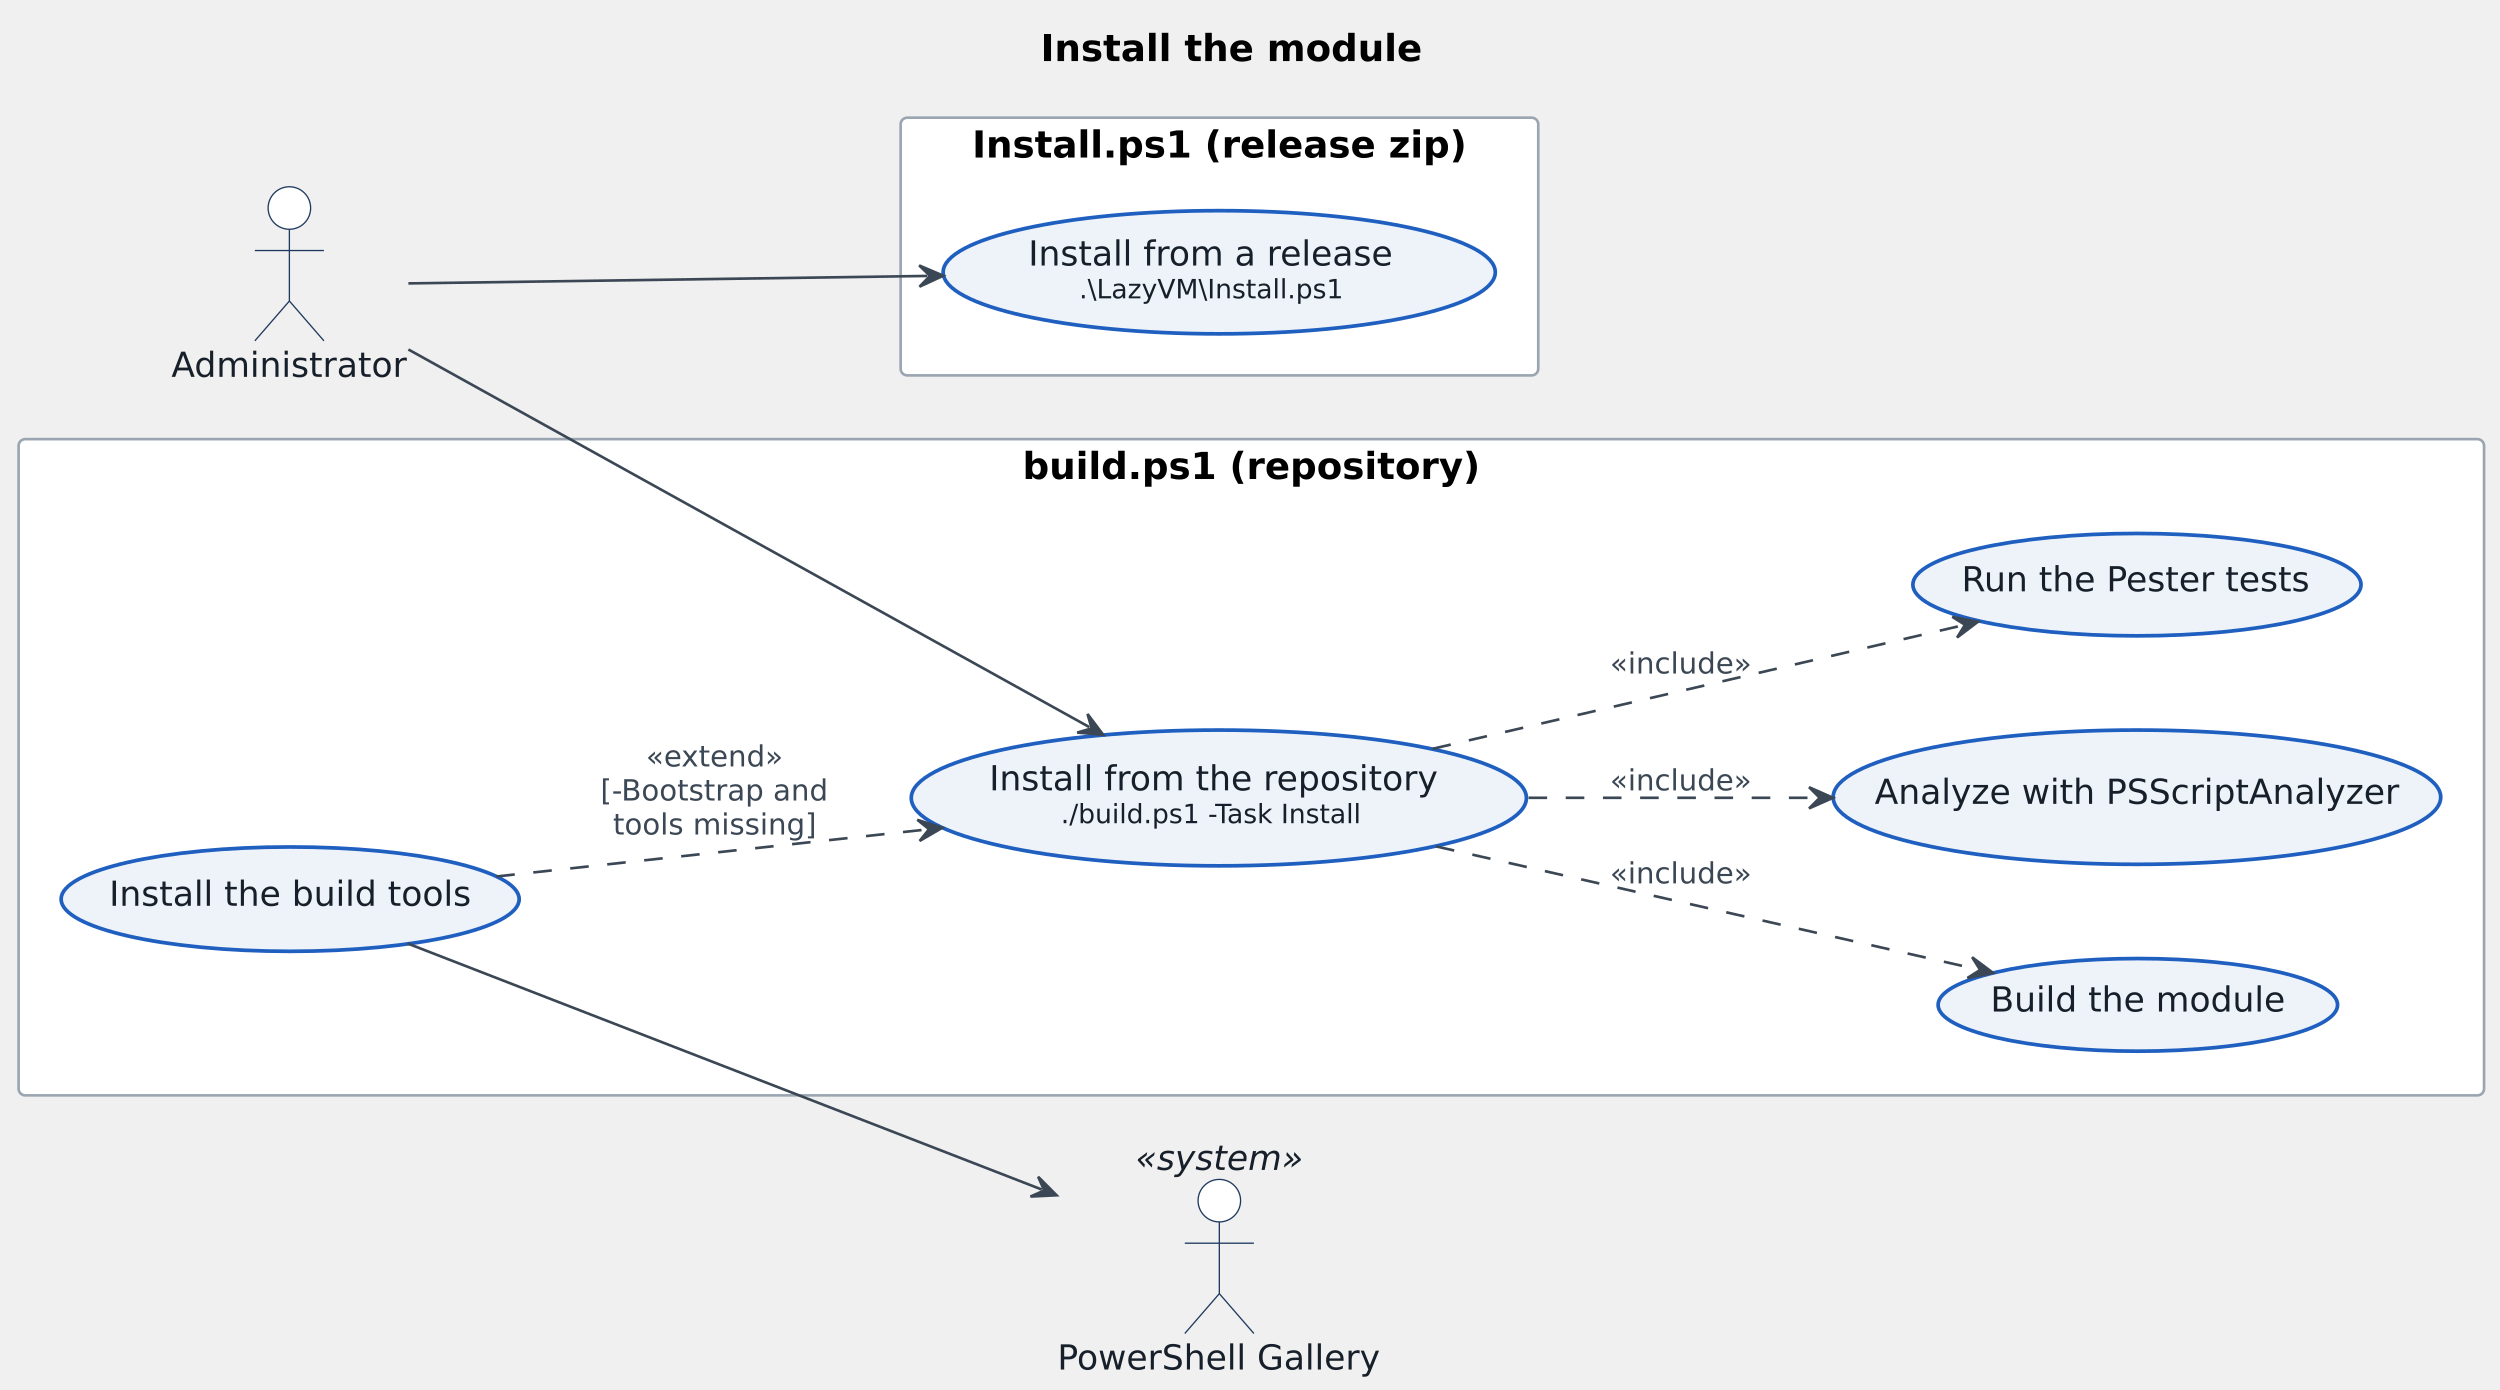
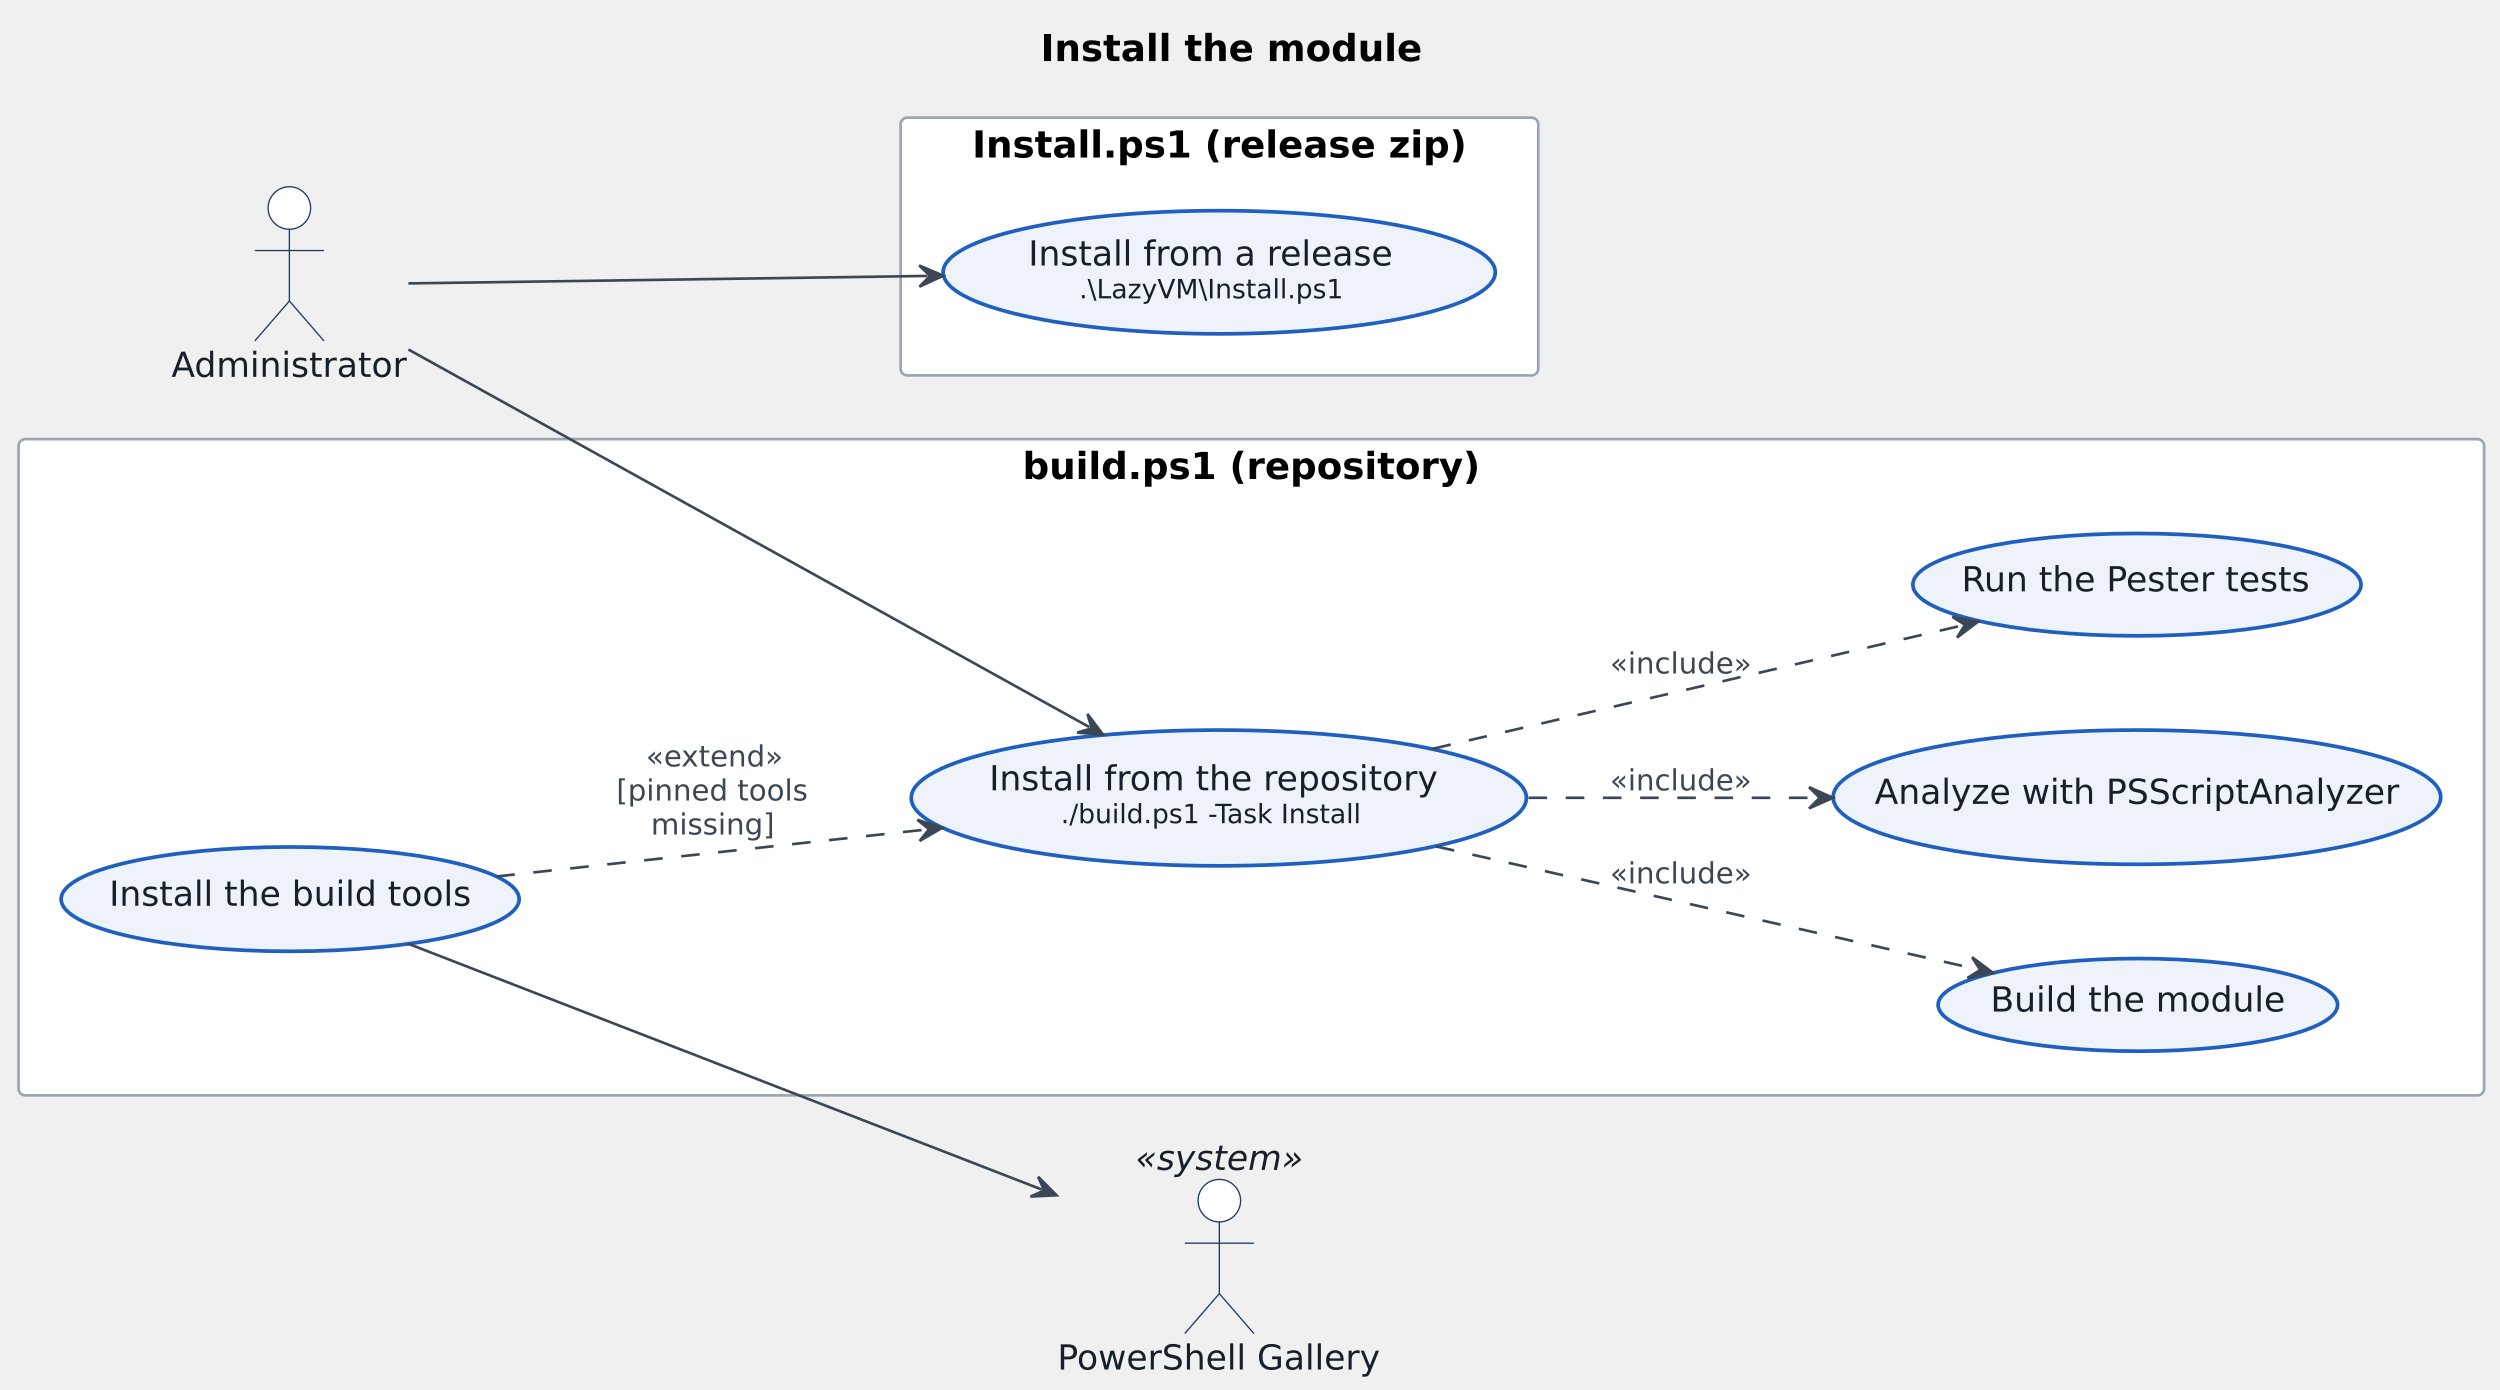
<svg xmlns="http://www.w3.org/2000/svg" contentStyleType="text/css" height="523px" preserveAspectRatio="none" style="width:941px;height:523px;background:#FFFFFF;" version="1.1" viewBox="0 0 941 523" width="941px" zoomAndPan="magnify">
  <defs />
  <g>
    <text fill="#000000" font-family="DejaVu Sans,Verdana,Segoe UI,Arial,sans-serif" font-size="14" font-weight="bold" lengthAdjust="spacing" textLength="143.637" x="391.682" y="22.995">Install the module</text>
    <g id="cluster_build.ps1 (repository)">
      <rect fill="#FFFFFF" height="247" rx="2.5" ry="2.5" style="stroke:#9AA5B1;stroke-width:1.0;" width="928" x="7" y="165.297" />
      <text fill="#000000" font-family="DejaVu Sans,Verdana,Segoe UI,Arial,sans-serif" font-size="14" font-weight="bold" lengthAdjust="spacing" textLength="172.204" x="384.898" y="180.292">build.ps1 (repository)</text>
    </g>
    <g id="cluster_Install.ps1 (release zip)">
      <rect fill="#FFFFFF" height="97" rx="2.5" ry="2.5" style="stroke:#9AA5B1;stroke-width:1.0;" width="240" x="339" y="44.297" />
      <text fill="#000000" font-family="DejaVu Sans,Verdana,Segoe UI,Arial,sans-serif" font-size="14" font-weight="bold" lengthAdjust="spacing" textLength="186.143" x="365.929" y="59.292">Install.ps1 (release zip)</text>
    </g>
    <g id="elem_RepoInstall">
      <ellipse cx="458.771" cy="300.351" fill="#EEF3FA" rx="115.771" ry="25.554" style="stroke:#1F5FBF;stroke-width:1.4;" />
      <text fill="#17202A" font-family="DejaVu Sans,Verdana,Segoe UI,Arial,sans-serif" font-size="13" lengthAdjust="spacing" textLength="169.425" x="372.346" y="297.495">Install from the repository</text>
      <text fill="#17202A" font-family="DejaVu Sans,Verdana,Segoe UI,Arial,sans-serif" font-size="10" lengthAdjust="spacing" textLength="115.542" x="399.288" y="309.843">./build.ps1 -Task Install</text>
    </g>
    <g id="elem_Build">
      <ellipse cx="804.684" cy="378.234" fill="#EEF3FA" rx="75.184" ry="17.437" style="stroke:#1F5FBF;stroke-width:1.4;" />
      <text fill="#17202A" font-family="DejaVu Sans,Verdana,Segoe UI,Arial,sans-serif" font-size="13" lengthAdjust="spacing" textLength="110.951" x="749.208" y="380.734">Build the module</text>
    </g>
    <g id="elem_Analyze">
      <ellipse cx="804.343" cy="300.065" fill="#EEF3FA" rx="114.343" ry="25.269" style="stroke:#1F5FBF;stroke-width:1.4;" />
      <text fill="#17202A" font-family="DejaVu Sans,Verdana,Segoe UI,Arial,sans-serif" font-size="13" lengthAdjust="spacing" textLength="197.438" x="705.624" y="302.566">Analyze with PSScriptAnalyzer</text>
    </g>
    <g id="elem_Test">
      <ellipse cx="804.348" cy="220.066" fill="#EEF3FA" rx="84.348" ry="19.27" style="stroke:#1F5FBF;stroke-width:1.4;" />
      <text fill="#17202A" font-family="DejaVu Sans,Verdana,Segoe UI,Arial,sans-serif" font-size="13" lengthAdjust="spacing" textLength="132.031" x="738.332" y="222.567">Run the Pester tests</text>
    </g>
    <g id="elem_Tools">
      <ellipse cx="109.208" cy="338.438" fill="#EEF3FA" rx="86.208" ry="19.642" style="stroke:#1F5FBF;stroke-width:1.4;" />
      <text fill="#17202A" font-family="DejaVu Sans,Verdana,Segoe UI,Arial,sans-serif" font-size="13" lengthAdjust="spacing" textLength="136.221" x="41.098" y="340.939">Install the build tools</text>
    </g>
    <g id="elem_RelInstall">
      <ellipse cx="458.914" cy="102.48" fill="#EEF3FA" rx="103.914" ry="23.183" style="stroke:#1F5FBF;stroke-width:1.4;" />
      <text fill="#17202A" font-family="DejaVu Sans,Verdana,Segoe UI,Arial,sans-serif" font-size="13" lengthAdjust="spacing" textLength="137.725" x="387.052" y="99.943">Install from a release</text>
      <text fill="#17202A" font-family="DejaVu Sans,Verdana,Segoe UI,Arial,sans-serif" font-size="10" lengthAdjust="spacing" textLength="99.453" x="406.188" y="112.291">.\LazyVM\Install.ps1</text>
    </g>
    <g id="elem_Admin">
      <ellipse cx="108.924" cy="78.297" fill="#FFFFFF" rx="8" ry="8" style="stroke:#1F3A5F;stroke-width:0.5;" />
      <path d="M108.924,86.297 L108.924,113.297 M95.924,94.297 L121.924,94.297 M108.924,113.297 L95.924,128.297 M108.924,113.297 L121.924,128.297 " fill="none" style="stroke:#1F3A5F;stroke-width:0.5;" />
      <text fill="#17202A" font-family="DejaVu Sans,Verdana,Segoe UI,Arial,sans-serif" font-size="13" lengthAdjust="spacing" textLength="88.848" x="64.5" y="141.864">Administrator</text>
    </g>
    <g id="elem_Gallery">
      <ellipse cx="458.957" cy="451.93" fill="#FFFFFF" rx="8" ry="8" style="stroke:#1F3A5F;stroke-width:0.5;" />
      <path d="M458.957,459.93 L458.957,486.93 M445.957,467.93 L471.957,467.93 M458.957,486.93 L445.957,501.93 M458.957,486.93 L471.957,501.93 " fill="none" style="stroke:#1F3A5F;stroke-width:0.5;" />
      <text fill="#17202A" font-family="DejaVu Sans,Verdana,Segoe UI,Arial,sans-serif" font-size="13" lengthAdjust="spacing" textLength="121.913" x="398" y="515.497">PowerShell Gallery</text>
      <text fill="#17202A" font-family="DejaVu Sans,Verdana,Segoe UI,Arial,sans-serif" font-size="13" font-style="italic" lengthAdjust="spacing" textLength="63.045" x="427.434" y="440.364">«system»</text>
    </g>
    <g id="link_Admin_RepoInstall">
      <path d="M153.72,131.547 C220.9,168.807 343.453,236.767 410.023,273.687 " fill="none" id="Admin-to-RepoInstall" style="stroke:#3B4754;stroke-width:1.0;" />
      <polygon fill="#3B4754" points="415.27,276.597,409.339,268.734,410.897,274.172,405.459,275.73,415.27,276.597" style="stroke:#3B4754;stroke-width:1.0;" />
    </g>
    <g id="link_Admin_RelInstall">
      <path d="M153.72,106.667 C203.92,105.947 281.981,104.823 349.041,103.863 " fill="none" id="Admin-to-RelInstall" style="stroke:#3B4754;stroke-width:1.0;" />
      <polygon fill="#3B4754" points="355.04,103.777,345.984,99.906,350.041,103.848,346.098,107.905,355.04,103.777" style="stroke:#3B4754;stroke-width:1.0;" />
    </g>
    <g id="link_RepoInstall_Build">
      <path d="M540.54,318.587 C605.18,333.267 688.259,352.128 744.349,364.868 " fill="none" id="RepoInstall-to-Build" style="stroke:#3B4754;stroke-width:1.0;stroke-dasharray:7.0,7.0;" />
      <polygon fill="#3B4754" points="750.2,366.197,742.309,360.303,745.324,365.089,740.538,368.104,750.2,366.197" style="stroke:#3B4754;stroke-width:1.0;" />
      <text fill="#3B4754" font-family="DejaVu Sans,Verdana,Segoe UI,Arial,sans-serif" font-size="11" lengthAdjust="spacing" textLength="53.313" x="606" y="332.507">«include»</text>
    </g>
    <g id="link_RepoInstall_Analyze">
      <path d="M575.34,300.297 C612.27,300.297 647.12,300.297 683.93,300.297 " fill="none" id="RepoInstall-to-Analyze" style="stroke:#3B4754;stroke-width:1.0;stroke-dasharray:7.0,7.0;" />
      <polygon fill="#3B4754" points="689.93,300.297,680.93,296.297,684.93,300.297,680.93,304.297,689.93,300.297" style="stroke:#3B4754;stroke-width:1.0;" />
      <text fill="#3B4754" font-family="DejaVu Sans,Verdana,Segoe UI,Arial,sans-serif" font-size="11" lengthAdjust="spacing" textLength="53.313" x="606" y="297.507">«include»</text>
    </g>
    <g id="link_RepoInstall_Test">
      <path d="M539.24,281.847 C601.85,267.257 681.996,248.598 738.657,235.398 " fill="none" id="RepoInstall-to-Test" style="stroke:#3B4754;stroke-width:1.0;stroke-dasharray:7.0,7.0;" />
      <polygon fill="#3B4754" points="744.5,234.037,734.827,232.183,739.63,235.171,736.642,239.975,744.5,234.037" style="stroke:#3B4754;stroke-width:1.0;" />
      <text fill="#3B4754" font-family="DejaVu Sans,Verdana,Segoe UI,Arial,sans-serif" font-size="11" lengthAdjust="spacing" textLength="53.313" x="606" y="253.507">«include»</text>
    </g>
    <g id="link_Tools_RepoInstall">
      <path d="M186.8,329.907 C236.14,324.527 294.865,318.108 348.695,312.228 " fill="none" id="Tools-to-RepoInstall" style="stroke:#3B4754;stroke-width:1.0;stroke-dasharray:7.0,7.0;" />
      <polygon fill="#3B4754" points="354.66,311.577,345.279,308.578,349.69,312.12,346.148,316.531,354.66,311.577" style="stroke:#3B4754;stroke-width:1.0;" />
      <text fill="#3B4754" font-family="DejaVu Sans,Verdana,Segoe UI,Arial,sans-serif" font-size="11" lengthAdjust="spacing" textLength="51.772" x="243.144" y="288.507">«extend»</text>
-       <text fill="#3B4754" font-family="DejaVu Sans,Verdana,Segoe UI,Arial,sans-serif" font-size="11" lengthAdjust="spacing" textLength="86.061" x="226" y="301.312">[-Bootstrap and</text>
-       <text fill="#3B4754" font-family="DejaVu Sans,Verdana,Segoe UI,Arial,sans-serif" font-size="11" lengthAdjust="spacing" textLength="76.592" x="230.735" y="314.117">tools missing]</text>
+       <text fill="#3B4754" font-family="DejaVu Sans,Verdana,Segoe UI,Arial,sans-serif" font-size="11" lengthAdjust="spacing" textLength="73.5" x="232" y="301.312">[pinned tools</text>
+       <text fill="#3B4754" font-family="DejaVu Sans,Verdana,Segoe UI,Arial,sans-serif" font-size="11" lengthAdjust="spacing" textLength="47.5" x="245" y="314.117">missing]</text>
    </g>
    <g id="link_Tools_Gallery">
      <path d="M153.37,355.117 C214.96,379.017 322.396,420.686 392.106,447.736 " fill="none" id="Tools-to-Gallery" style="stroke:#3B4754;stroke-width:1.0;" />
      <polygon fill="#3B4754" points="397.7,449.907,390.757,442.922,393.039,448.098,387.863,450.38,397.7,449.907" style="stroke:#3B4754;stroke-width:1.0;" />
    </g>
  </g>
</svg>
